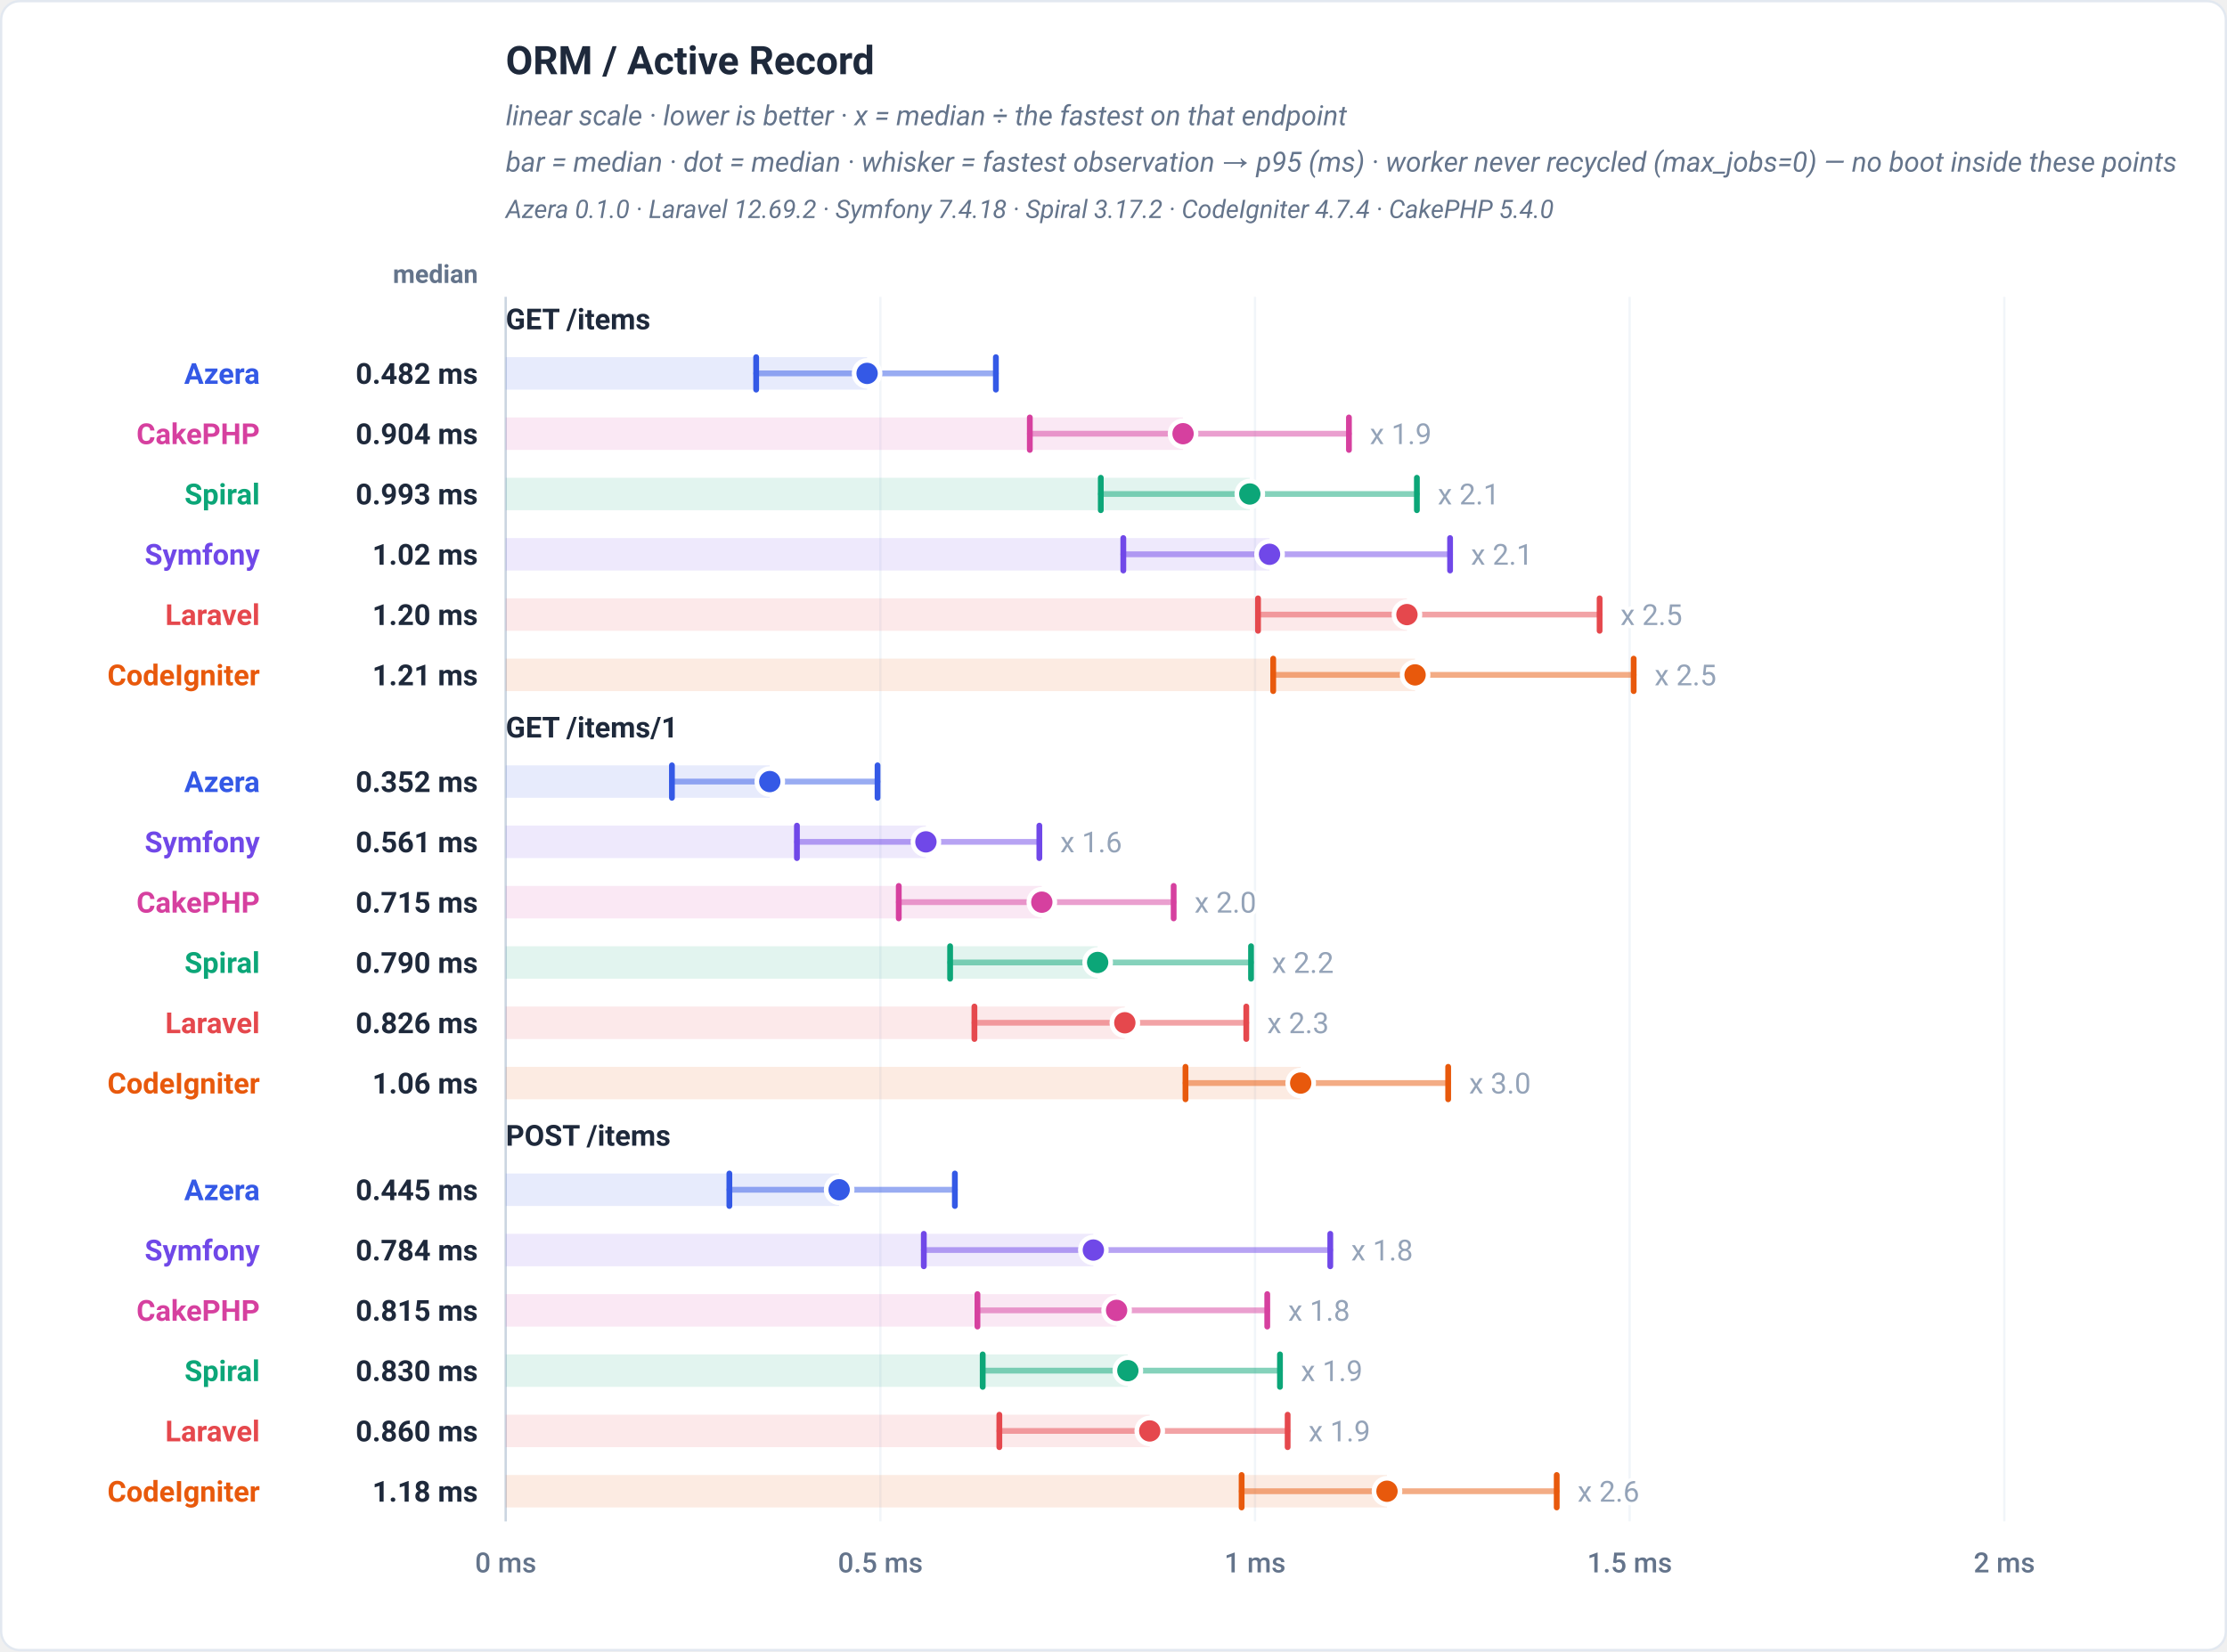
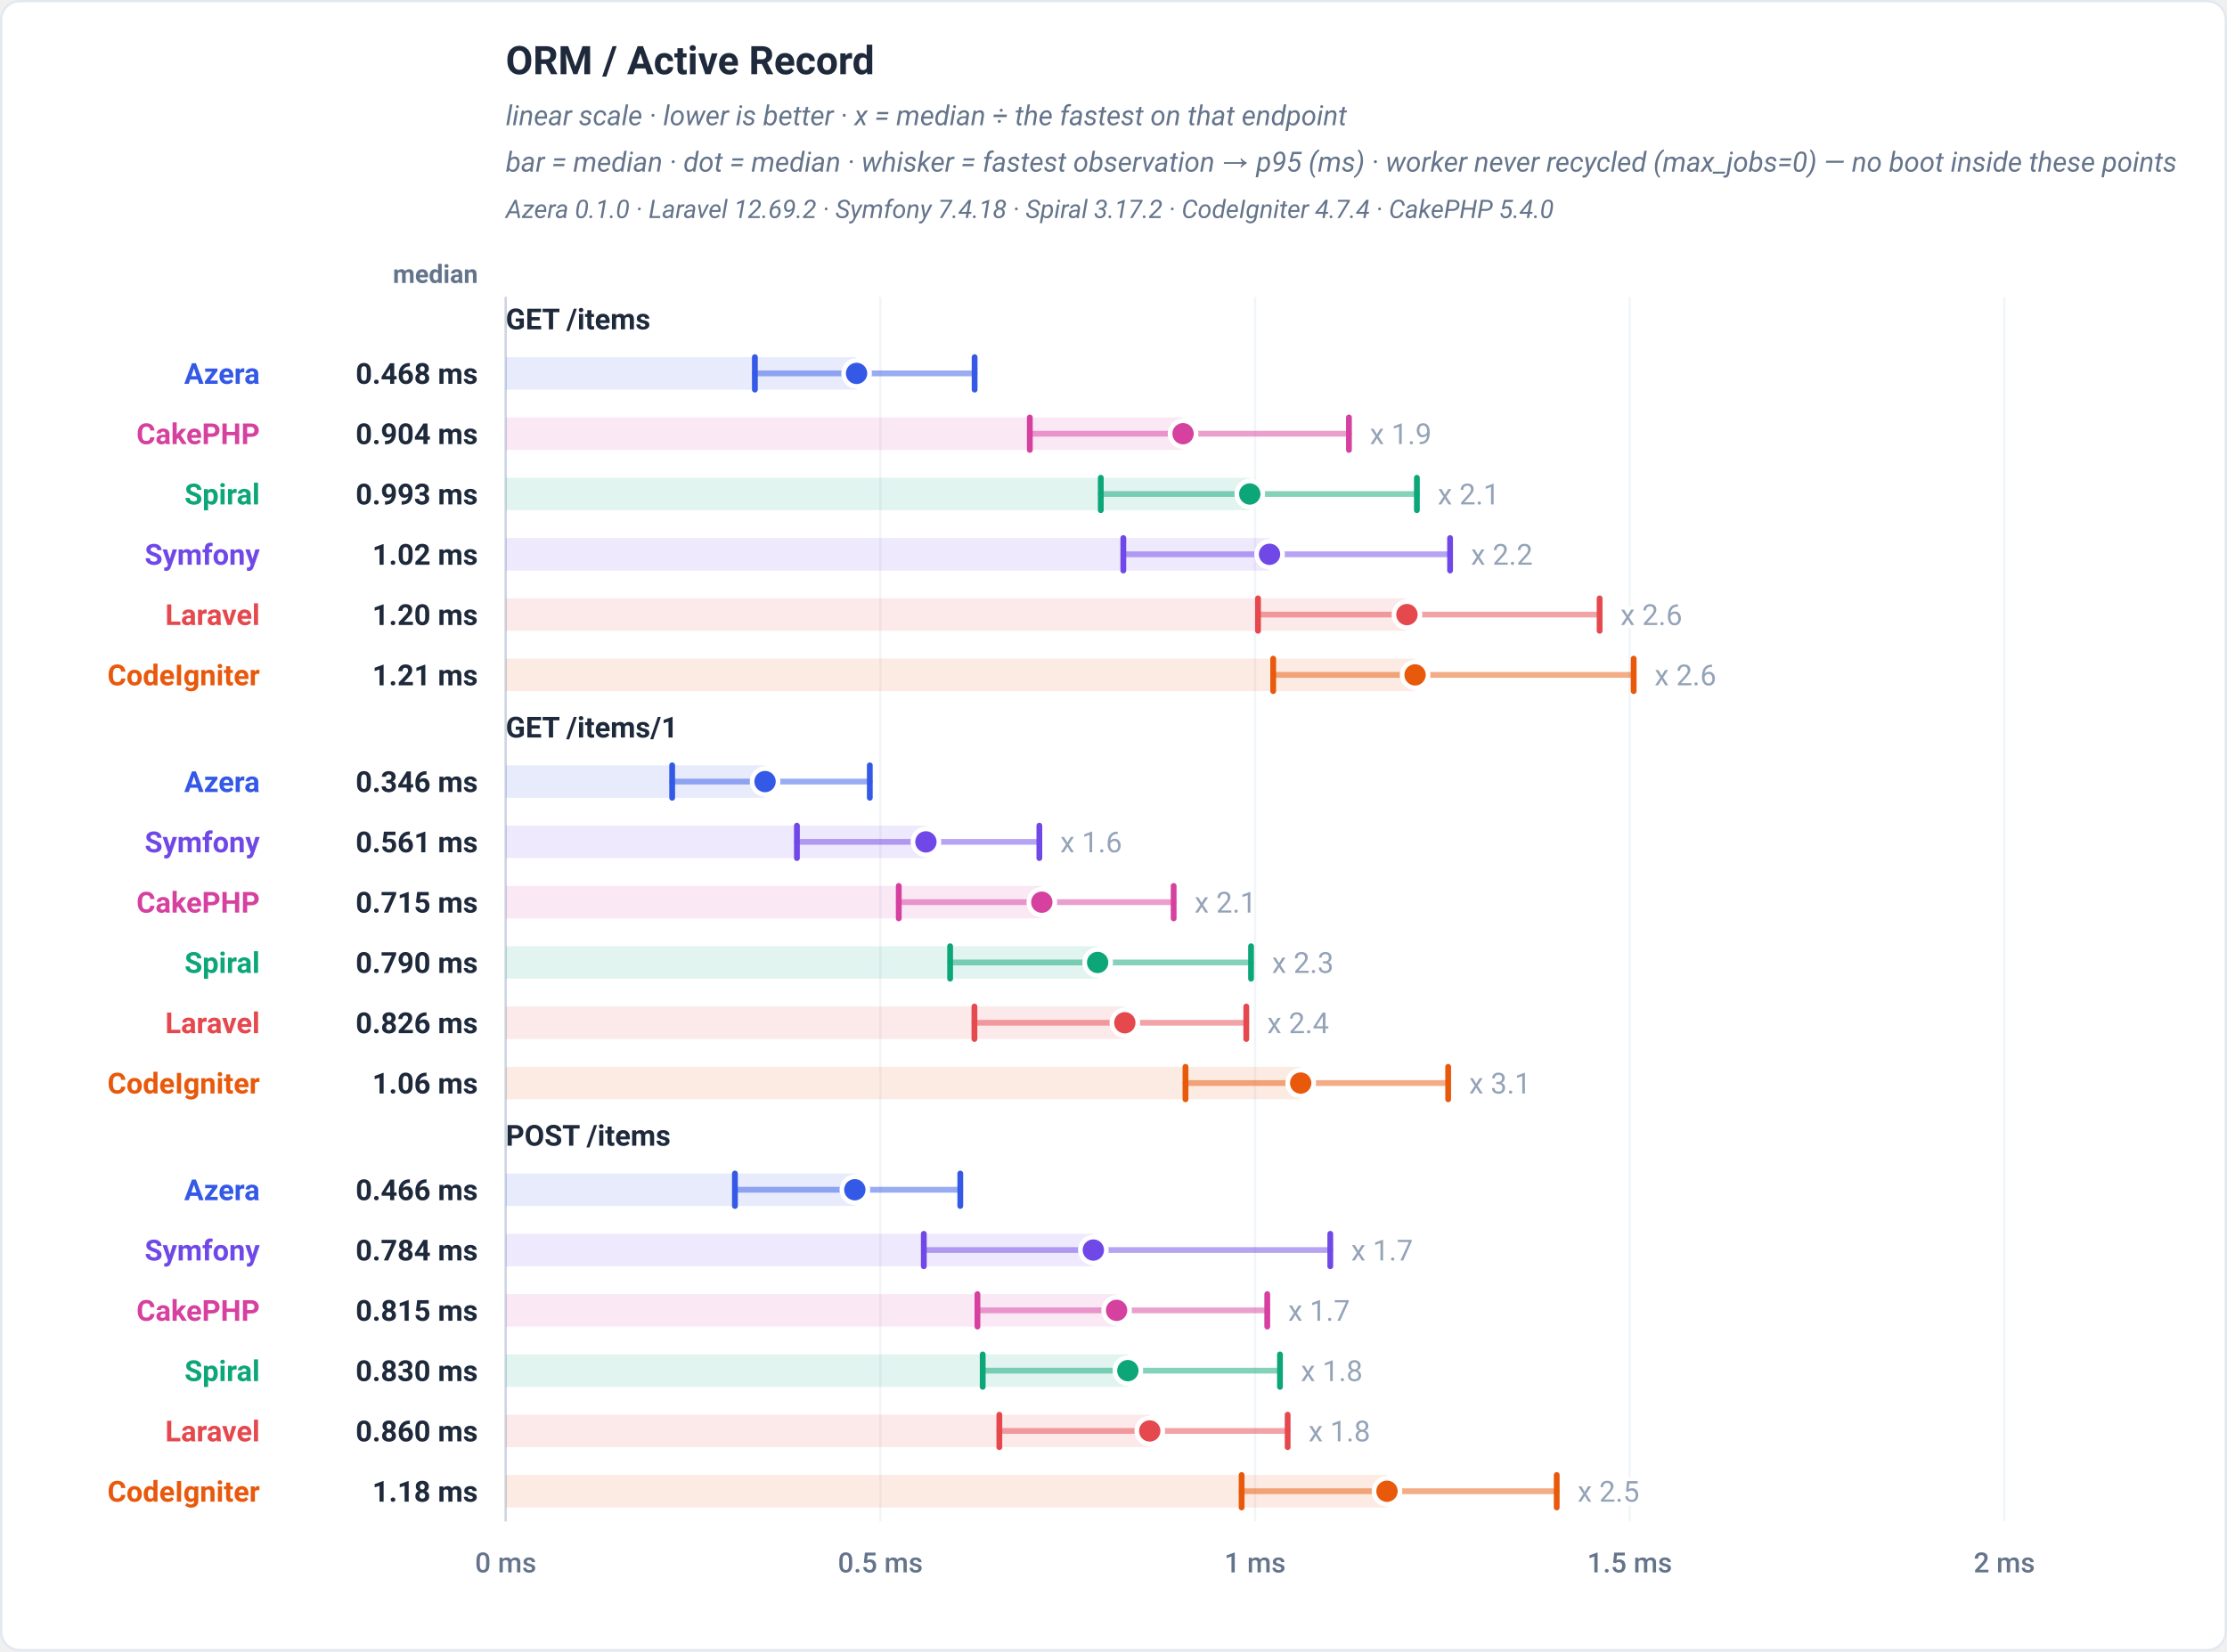
<svg xmlns="http://www.w3.org/2000/svg" viewBox="0 0 960 712" width="960" height="712" role="img" font-family="-apple-system,BlinkMacSystemFont,'Segoe UI',Roboto,Helvetica,Arial,sans-serif">
  <rect x="0.5" y="0.5" width="959" height="711" rx="8" fill="#ffffff" stroke="#e2e8f0" />
  <text x="218" y="32" font-family="-apple-system,BlinkMacSystemFont,'Segoe UI',Roboto,Helvetica,Arial,sans-serif" font-size="17" font-weight="700" fill="#1e293b" text-anchor="start">ORM / Active Record</text>
  <text x="218" y="54" font-family="-apple-system,BlinkMacSystemFont,'Segoe UI',Roboto,Helvetica,Arial,sans-serif" font-size="12" font-weight="400" fill="#64748b" text-anchor="start" font-style="italic">linear scale · lower is better · x = median ÷ the fastest on that endpoint</text>
  <text x="218" y="74" font-family="-apple-system,BlinkMacSystemFont,'Segoe UI',Roboto,Helvetica,Arial,sans-serif" font-size="12" font-weight="400" fill="#64748b" text-anchor="start" font-style="italic">bar = median · dot = median · whisker = fastest observation → p95 (ms) · worker never recycled (max_jobs=0) — no boot inside these points</text>
  <text x="218" y="94" font-family="-apple-system,BlinkMacSystemFont,'Segoe UI',Roboto,Helvetica,Arial,sans-serif" font-size="11" font-weight="400" fill="#64748b" text-anchor="start" font-style="italic">Azera 0.1.0 · Laravel 12.69.2 · Symfony 7.4.18 · Spiral 3.17.2 · CodeIgniter 4.7.4 · CakePHP 5.4.0</text>
  <text x="206" y="122" font-family="-apple-system,BlinkMacSystemFont,'Segoe UI',Roboto,Helvetica,Arial,sans-serif" font-size="11" font-weight="600" fill="#64748b" text-anchor="end">median</text>
  <line x1="218" y1="128" x2="218" y2="656" stroke="#f1f5f9" stroke-width="1" />
  <text x="218" y="678" font-family="-apple-system,BlinkMacSystemFont,'Segoe UI',Roboto,Helvetica,Arial,sans-serif" font-size="12" font-weight="500" fill="#64748b" text-anchor="middle">0 ms</text>
  <line x1="379.5" y1="128" x2="379.5" y2="656" stroke="#f1f5f9" stroke-width="1" />
  <text x="379.5" y="678" font-family="-apple-system,BlinkMacSystemFont,'Segoe UI',Roboto,Helvetica,Arial,sans-serif" font-size="12" font-weight="500" fill="#64748b" text-anchor="middle">0.5 ms</text>
  <line x1="541" y1="128" x2="541" y2="656" stroke="#f1f5f9" stroke-width="1" />
  <text x="541" y="678" font-family="-apple-system,BlinkMacSystemFont,'Segoe UI',Roboto,Helvetica,Arial,sans-serif" font-size="12" font-weight="500" fill="#64748b" text-anchor="middle">1 ms</text>
  <line x1="702.5" y1="128" x2="702.5" y2="656" stroke="#f1f5f9" stroke-width="1" />
  <text x="702.5" y="678" font-family="-apple-system,BlinkMacSystemFont,'Segoe UI',Roboto,Helvetica,Arial,sans-serif" font-size="12" font-weight="500" fill="#64748b" text-anchor="middle">1.5 ms</text>
  <line x1="864" y1="128" x2="864" y2="656" stroke="#f1f5f9" stroke-width="1" />
  <text x="864" y="678" font-family="-apple-system,BlinkMacSystemFont,'Segoe UI',Roboto,Helvetica,Arial,sans-serif" font-size="12" font-weight="500" fill="#64748b" text-anchor="middle">2 ms</text>
  <line x1="218" y1="128" x2="218" y2="656" stroke="#cbd5e1" stroke-width="1" />
  <text x="218" y="142" font-family="-apple-system,BlinkMacSystemFont,'Segoe UI',Roboto,Helvetica,Arial,sans-serif" font-size="12.5" font-weight="700" fill="#1e293b" text-anchor="start">GET /items</text>
-   <rect x="218" y="154" width="155.78" height="14" fill="#3459e6" fill-opacity="0.12" />
-   <line x1="325.96" y1="161" x2="429.3" y2="161" stroke="#3459e6" stroke-width="2.5" stroke-linecap="round" opacity="0.5" />
-   <line x1="325.96" y1="154" x2="325.96" y2="168" stroke="#3459e6" stroke-width="2.5" stroke-linecap="round" />
-   <line x1="429.3" y1="154" x2="429.3" y2="168" stroke="#3459e6" stroke-width="2.5" stroke-linecap="round" />
-   <circle cx="373.78" cy="161" r="5.6" fill="#3459e6" stroke="#ffffff" stroke-width="2" />
+   <rect x="218" y="154" width="151.24" height="14" fill="#3459e6" fill-opacity="0.12" />
+   <line x1="325.41" y1="161" x2="420.13" y2="161" stroke="#3459e6" stroke-width="2.5" stroke-linecap="round" opacity="0.5" />
+   <line x1="325.41" y1="154" x2="325.41" y2="168" stroke="#3459e6" stroke-width="2.5" stroke-linecap="round" />
+   <line x1="420.13" y1="154" x2="420.13" y2="168" stroke="#3459e6" stroke-width="2.5" stroke-linecap="round" />
+   <circle cx="369.24" cy="161" r="5.6" fill="#3459e6" stroke="#ffffff" stroke-width="2" />
  <text x="112" y="165.5" font-family="-apple-system,BlinkMacSystemFont,'Segoe UI',Roboto,Helvetica,Arial,sans-serif" font-size="12.5" font-weight="700" fill="#3459e6" text-anchor="end">Azera</text>
-   <text x="206" y="165.5" font-family="-apple-system,BlinkMacSystemFont,'Segoe UI',Roboto,Helvetica,Arial,sans-serif" font-size="12.5" font-weight="700" fill="#1e293b" text-anchor="end">0.482 ms</text>
+   <text x="206" y="165.5" font-family="-apple-system,BlinkMacSystemFont,'Segoe UI',Roboto,Helvetica,Arial,sans-serif" font-size="12.5" font-weight="700" fill="#1e293b" text-anchor="end">0.468 ms</text>
  <rect x="218" y="180" width="291.98" height="14" fill="#d6409f" fill-opacity="0.12" />
  <line x1="443.93" y1="187" x2="581.49" y2="187" stroke="#d6409f" stroke-width="2.5" stroke-linecap="round" opacity="0.5" />
  <line x1="443.93" y1="180" x2="443.93" y2="194" stroke="#d6409f" stroke-width="2.5" stroke-linecap="round" />
  <line x1="581.49" y1="180" x2="581.49" y2="194" stroke="#d6409f" stroke-width="2.5" stroke-linecap="round" />
  <circle cx="509.98" cy="187" r="5.6" fill="#d6409f" stroke="#ffffff" stroke-width="2" />
  <text x="590.49" y="191.5" font-family="-apple-system,BlinkMacSystemFont,'Segoe UI',Roboto,Helvetica,Arial,sans-serif" font-size="12.5" font-weight="400" fill="#94a3b8" text-anchor="start" stroke="#ffffff" stroke-width="3" paint-order="stroke" stroke-linejoin="round">x 1.9</text>
  <text x="112" y="191.5" font-family="-apple-system,BlinkMacSystemFont,'Segoe UI',Roboto,Helvetica,Arial,sans-serif" font-size="12.5" font-weight="700" fill="#d6409f" text-anchor="end">CakePHP</text>
  <text x="206" y="191.5" font-family="-apple-system,BlinkMacSystemFont,'Segoe UI',Roboto,Helvetica,Arial,sans-serif" font-size="12.5" font-weight="700" fill="#1e293b" text-anchor="end">0.904 ms</text>
  <rect x="218" y="206" width="320.75" height="14" fill="#0ca678" fill-opacity="0.12" />
  <line x1="474.52" y1="213" x2="610.78" y2="213" stroke="#0ca678" stroke-width="2.5" stroke-linecap="round" opacity="0.5" />
  <line x1="474.52" y1="206" x2="474.52" y2="220" stroke="#0ca678" stroke-width="2.5" stroke-linecap="round" />
  <line x1="610.78" y1="206" x2="610.78" y2="220" stroke="#0ca678" stroke-width="2.5" stroke-linecap="round" />
  <circle cx="538.75" cy="213" r="5.6" fill="#0ca678" stroke="#ffffff" stroke-width="2" />
  <text x="619.78" y="217.5" font-family="-apple-system,BlinkMacSystemFont,'Segoe UI',Roboto,Helvetica,Arial,sans-serif" font-size="12.5" font-weight="400" fill="#94a3b8" text-anchor="start" stroke="#ffffff" stroke-width="3" paint-order="stroke" stroke-linejoin="round">x 2.1</text>
  <text x="112" y="217.5" font-family="-apple-system,BlinkMacSystemFont,'Segoe UI',Roboto,Helvetica,Arial,sans-serif" font-size="12.5" font-weight="700" fill="#0ca678" text-anchor="end">Spiral</text>
  <text x="206" y="217.5" font-family="-apple-system,BlinkMacSystemFont,'Segoe UI',Roboto,Helvetica,Arial,sans-serif" font-size="12.5" font-weight="700" fill="#1e293b" text-anchor="end">0.993 ms</text>
  <rect x="218" y="232" width="329.26" height="14" fill="#7048e8" fill-opacity="0.12" />
  <line x1="484.23" y1="239" x2="625.09" y2="239" stroke="#7048e8" stroke-width="2.5" stroke-linecap="round" opacity="0.5" />
  <line x1="484.23" y1="232" x2="484.23" y2="246" stroke="#7048e8" stroke-width="2.5" stroke-linecap="round" />
  <line x1="625.09" y1="232" x2="625.09" y2="246" stroke="#7048e8" stroke-width="2.5" stroke-linecap="round" />
  <circle cx="547.26" cy="239" r="5.6" fill="#7048e8" stroke="#ffffff" stroke-width="2" />
-   <text x="634.09" y="243.5" font-family="-apple-system,BlinkMacSystemFont,'Segoe UI',Roboto,Helvetica,Arial,sans-serif" font-size="12.5" font-weight="400" fill="#94a3b8" text-anchor="start" stroke="#ffffff" stroke-width="3" paint-order="stroke" stroke-linejoin="round">x 2.1</text>
+   <text x="634.09" y="243.5" font-family="-apple-system,BlinkMacSystemFont,'Segoe UI',Roboto,Helvetica,Arial,sans-serif" font-size="12.5" font-weight="400" fill="#94a3b8" text-anchor="start" stroke="#ffffff" stroke-width="3" paint-order="stroke" stroke-linejoin="round">x 2.2</text>
  <text x="112" y="243.5" font-family="-apple-system,BlinkMacSystemFont,'Segoe UI',Roboto,Helvetica,Arial,sans-serif" font-size="12.5" font-weight="700" fill="#7048e8" text-anchor="end">Symfony</text>
  <text x="206" y="243.5" font-family="-apple-system,BlinkMacSystemFont,'Segoe UI',Roboto,Helvetica,Arial,sans-serif" font-size="12.5" font-weight="700" fill="#1e293b" text-anchor="end">1.02 ms</text>
  <rect x="218" y="258" width="388.49" height="14" fill="#e5484d" fill-opacity="0.12" />
  <line x1="542.3" y1="265" x2="689.55" y2="265" stroke="#e5484d" stroke-width="2.5" stroke-linecap="round" opacity="0.5" />
  <line x1="542.3" y1="258" x2="542.3" y2="272" stroke="#e5484d" stroke-width="2.5" stroke-linecap="round" />
  <line x1="689.55" y1="258" x2="689.55" y2="272" stroke="#e5484d" stroke-width="2.5" stroke-linecap="round" />
  <circle cx="606.49" cy="265" r="5.6" fill="#e5484d" stroke="#ffffff" stroke-width="2" />
-   <text x="698.55" y="269.5" font-family="-apple-system,BlinkMacSystemFont,'Segoe UI',Roboto,Helvetica,Arial,sans-serif" font-size="12.5" font-weight="400" fill="#94a3b8" text-anchor="start" stroke="#ffffff" stroke-width="3" paint-order="stroke" stroke-linejoin="round">x 2.5</text>
+   <text x="698.55" y="269.5" font-family="-apple-system,BlinkMacSystemFont,'Segoe UI',Roboto,Helvetica,Arial,sans-serif" font-size="12.5" font-weight="400" fill="#94a3b8" text-anchor="start" stroke="#ffffff" stroke-width="3" paint-order="stroke" stroke-linejoin="round">x 2.6</text>
  <text x="112" y="269.5" font-family="-apple-system,BlinkMacSystemFont,'Segoe UI',Roboto,Helvetica,Arial,sans-serif" font-size="12.5" font-weight="700" fill="#e5484d" text-anchor="end">Laravel</text>
  <text x="206" y="269.5" font-family="-apple-system,BlinkMacSystemFont,'Segoe UI',Roboto,Helvetica,Arial,sans-serif" font-size="12.5" font-weight="700" fill="#1e293b" text-anchor="end">1.20 ms</text>
  <rect x="218" y="284" width="392" height="14" fill="#e8590c" fill-opacity="0.12" />
  <line x1="548.84" y1="291" x2="704.23" y2="291" stroke="#e8590c" stroke-width="2.5" stroke-linecap="round" opacity="0.5" />
  <line x1="548.84" y1="284" x2="548.84" y2="298" stroke="#e8590c" stroke-width="2.5" stroke-linecap="round" />
  <line x1="704.23" y1="284" x2="704.23" y2="298" stroke="#e8590c" stroke-width="2.5" stroke-linecap="round" />
  <circle cx="610" cy="291" r="5.6" fill="#e8590c" stroke="#ffffff" stroke-width="2" />
-   <text x="713.23" y="295.5" font-family="-apple-system,BlinkMacSystemFont,'Segoe UI',Roboto,Helvetica,Arial,sans-serif" font-size="12.5" font-weight="400" fill="#94a3b8" text-anchor="start" stroke="#ffffff" stroke-width="3" paint-order="stroke" stroke-linejoin="round">x 2.5</text>
+   <text x="713.23" y="295.5" font-family="-apple-system,BlinkMacSystemFont,'Segoe UI',Roboto,Helvetica,Arial,sans-serif" font-size="12.5" font-weight="400" fill="#94a3b8" text-anchor="start" stroke="#ffffff" stroke-width="3" paint-order="stroke" stroke-linejoin="round">x 2.6</text>
  <text x="112" y="295.5" font-family="-apple-system,BlinkMacSystemFont,'Segoe UI',Roboto,Helvetica,Arial,sans-serif" font-size="12.5" font-weight="700" fill="#e8590c" text-anchor="end">CodeIgniter</text>
  <text x="206" y="295.5" font-family="-apple-system,BlinkMacSystemFont,'Segoe UI',Roboto,Helvetica,Arial,sans-serif" font-size="12.5" font-weight="700" fill="#1e293b" text-anchor="end">1.21 ms</text>
  <text x="218" y="318" font-family="-apple-system,BlinkMacSystemFont,'Segoe UI',Roboto,Helvetica,Arial,sans-serif" font-size="12.5" font-weight="700" fill="#1e293b" text-anchor="start">GET /items/1</text>
-   <rect x="218" y="330" width="113.83" height="14" fill="#3459e6" fill-opacity="0.12" />
-   <line x1="289.65" y1="337" x2="378.29" y2="337" stroke="#3459e6" stroke-width="2.5" stroke-linecap="round" opacity="0.5" />
-   <line x1="289.65" y1="330" x2="289.65" y2="344" stroke="#3459e6" stroke-width="2.5" stroke-linecap="round" />
-   <line x1="378.29" y1="330" x2="378.29" y2="344" stroke="#3459e6" stroke-width="2.5" stroke-linecap="round" />
-   <circle cx="331.83" cy="337" r="5.6" fill="#3459e6" stroke="#ffffff" stroke-width="2" />
+   <rect x="218" y="330" width="111.79" height="14" fill="#3459e6" fill-opacity="0.12" />
+   <line x1="289.75" y1="337" x2="374.95" y2="337" stroke="#3459e6" stroke-width="2.5" stroke-linecap="round" opacity="0.5" />
+   <line x1="289.75" y1="330" x2="289.75" y2="344" stroke="#3459e6" stroke-width="2.5" stroke-linecap="round" />
+   <line x1="374.95" y1="330" x2="374.95" y2="344" stroke="#3459e6" stroke-width="2.5" stroke-linecap="round" />
+   <circle cx="329.79" cy="337" r="5.6" fill="#3459e6" stroke="#ffffff" stroke-width="2" />
  <text x="112" y="341.5" font-family="-apple-system,BlinkMacSystemFont,'Segoe UI',Roboto,Helvetica,Arial,sans-serif" font-size="12.5" font-weight="700" fill="#3459e6" text-anchor="end">Azera</text>
-   <text x="206" y="341.5" font-family="-apple-system,BlinkMacSystemFont,'Segoe UI',Roboto,Helvetica,Arial,sans-serif" font-size="12.5" font-weight="700" fill="#1e293b" text-anchor="end">0.352 ms</text>
+   <text x="206" y="341.5" font-family="-apple-system,BlinkMacSystemFont,'Segoe UI',Roboto,Helvetica,Arial,sans-serif" font-size="12.5" font-weight="700" fill="#1e293b" text-anchor="end">0.346 ms</text>
  <rect x="218" y="356" width="181.13" height="14" fill="#7048e8" fill-opacity="0.12" />
  <line x1="343.53" y1="363" x2="448.04" y2="363" stroke="#7048e8" stroke-width="2.5" stroke-linecap="round" opacity="0.5" />
  <line x1="343.53" y1="356" x2="343.53" y2="370" stroke="#7048e8" stroke-width="2.5" stroke-linecap="round" />
  <line x1="448.04" y1="356" x2="448.04" y2="370" stroke="#7048e8" stroke-width="2.5" stroke-linecap="round" />
  <circle cx="399.13" cy="363" r="5.6" fill="#7048e8" stroke="#ffffff" stroke-width="2" />
  <text x="457.04" y="367.5" font-family="-apple-system,BlinkMacSystemFont,'Segoe UI',Roboto,Helvetica,Arial,sans-serif" font-size="12.5" font-weight="400" fill="#94a3b8" text-anchor="start" stroke="#ffffff" stroke-width="3" paint-order="stroke" stroke-linejoin="round">x 1.6</text>
  <text x="112" y="367.5" font-family="-apple-system,BlinkMacSystemFont,'Segoe UI',Roboto,Helvetica,Arial,sans-serif" font-size="12.5" font-weight="700" fill="#7048e8" text-anchor="end">Symfony</text>
  <text x="206" y="367.5" font-family="-apple-system,BlinkMacSystemFont,'Segoe UI',Roboto,Helvetica,Arial,sans-serif" font-size="12.5" font-weight="700" fill="#1e293b" text-anchor="end">0.561 ms</text>
  <rect x="218" y="382" width="231.09" height="14" fill="#d6409f" fill-opacity="0.12" />
  <line x1="387.43" y1="389" x2="505.93" y2="389" stroke="#d6409f" stroke-width="2.5" stroke-linecap="round" opacity="0.5" />
  <line x1="387.43" y1="382" x2="387.43" y2="396" stroke="#d6409f" stroke-width="2.5" stroke-linecap="round" />
  <line x1="505.93" y1="382" x2="505.93" y2="396" stroke="#d6409f" stroke-width="2.5" stroke-linecap="round" />
  <circle cx="449.09" cy="389" r="5.6" fill="#d6409f" stroke="#ffffff" stroke-width="2" />
-   <text x="514.93" y="393.5" font-family="-apple-system,BlinkMacSystemFont,'Segoe UI',Roboto,Helvetica,Arial,sans-serif" font-size="12.5" font-weight="400" fill="#94a3b8" text-anchor="start" stroke="#ffffff" stroke-width="3" paint-order="stroke" stroke-linejoin="round">x 2.0</text>
+   <text x="514.93" y="393.5" font-family="-apple-system,BlinkMacSystemFont,'Segoe UI',Roboto,Helvetica,Arial,sans-serif" font-size="12.5" font-weight="400" fill="#94a3b8" text-anchor="start" stroke="#ffffff" stroke-width="3" paint-order="stroke" stroke-linejoin="round">x 2.1</text>
  <text x="112" y="393.5" font-family="-apple-system,BlinkMacSystemFont,'Segoe UI',Roboto,Helvetica,Arial,sans-serif" font-size="12.5" font-weight="700" fill="#d6409f" text-anchor="end">CakePHP</text>
  <text x="206" y="393.5" font-family="-apple-system,BlinkMacSystemFont,'Segoe UI',Roboto,Helvetica,Arial,sans-serif" font-size="12.5" font-weight="700" fill="#1e293b" text-anchor="end">0.715 ms</text>
  <rect x="218" y="408" width="255.16" height="14" fill="#0ca678" fill-opacity="0.12" />
  <line x1="409.57" y1="415" x2="539.29" y2="415" stroke="#0ca678" stroke-width="2.5" stroke-linecap="round" opacity="0.5" />
  <line x1="409.57" y1="408" x2="409.57" y2="422" stroke="#0ca678" stroke-width="2.5" stroke-linecap="round" />
  <line x1="539.29" y1="408" x2="539.29" y2="422" stroke="#0ca678" stroke-width="2.5" stroke-linecap="round" />
  <circle cx="473.16" cy="415" r="5.6" fill="#0ca678" stroke="#ffffff" stroke-width="2" />
-   <text x="548.29" y="419.5" font-family="-apple-system,BlinkMacSystemFont,'Segoe UI',Roboto,Helvetica,Arial,sans-serif" font-size="12.5" font-weight="400" fill="#94a3b8" text-anchor="start" stroke="#ffffff" stroke-width="3" paint-order="stroke" stroke-linejoin="round">x 2.2</text>
+   <text x="548.29" y="419.5" font-family="-apple-system,BlinkMacSystemFont,'Segoe UI',Roboto,Helvetica,Arial,sans-serif" font-size="12.5" font-weight="400" fill="#94a3b8" text-anchor="start" stroke="#ffffff" stroke-width="3" paint-order="stroke" stroke-linejoin="round">x 2.3</text>
  <text x="112" y="419.5" font-family="-apple-system,BlinkMacSystemFont,'Segoe UI',Roboto,Helvetica,Arial,sans-serif" font-size="12.5" font-weight="700" fill="#0ca678" text-anchor="end">Spiral</text>
  <text x="206" y="419.5" font-family="-apple-system,BlinkMacSystemFont,'Segoe UI',Roboto,Helvetica,Arial,sans-serif" font-size="12.5" font-weight="700" fill="#1e293b" text-anchor="end">0.790 ms</text>
  <rect x="218" y="434" width="266.88" height="14" fill="#e5484d" fill-opacity="0.12" />
  <line x1="420.05" y1="441" x2="537.24" y2="441" stroke="#e5484d" stroke-width="2.5" stroke-linecap="round" opacity="0.5" />
  <line x1="420.05" y1="434" x2="420.05" y2="448" stroke="#e5484d" stroke-width="2.5" stroke-linecap="round" />
  <line x1="537.24" y1="434" x2="537.24" y2="448" stroke="#e5484d" stroke-width="2.5" stroke-linecap="round" />
  <circle cx="484.88" cy="441" r="5.6" fill="#e5484d" stroke="#ffffff" stroke-width="2" />
-   <text x="546.24" y="445.5" font-family="-apple-system,BlinkMacSystemFont,'Segoe UI',Roboto,Helvetica,Arial,sans-serif" font-size="12.5" font-weight="400" fill="#94a3b8" text-anchor="start" stroke="#ffffff" stroke-width="3" paint-order="stroke" stroke-linejoin="round">x 2.3</text>
+   <text x="546.24" y="445.5" font-family="-apple-system,BlinkMacSystemFont,'Segoe UI',Roboto,Helvetica,Arial,sans-serif" font-size="12.5" font-weight="400" fill="#94a3b8" text-anchor="start" stroke="#ffffff" stroke-width="3" paint-order="stroke" stroke-linejoin="round">x 2.4</text>
  <text x="112" y="445.5" font-family="-apple-system,BlinkMacSystemFont,'Segoe UI',Roboto,Helvetica,Arial,sans-serif" font-size="12.5" font-weight="700" fill="#e5484d" text-anchor="end">Laravel</text>
  <text x="206" y="445.5" font-family="-apple-system,BlinkMacSystemFont,'Segoe UI',Roboto,Helvetica,Arial,sans-serif" font-size="12.5" font-weight="700" fill="#1e293b" text-anchor="end">0.826 ms</text>
  <rect x="218" y="460" width="342.69" height="14" fill="#e8590c" fill-opacity="0.12" />
  <line x1="511.03" y1="467" x2="624.27" y2="467" stroke="#e8590c" stroke-width="2.5" stroke-linecap="round" opacity="0.5" />
  <line x1="511.03" y1="460" x2="511.03" y2="474" stroke="#e8590c" stroke-width="2.5" stroke-linecap="round" />
  <line x1="624.27" y1="460" x2="624.27" y2="474" stroke="#e8590c" stroke-width="2.5" stroke-linecap="round" />
  <circle cx="560.69" cy="467" r="5.6" fill="#e8590c" stroke="#ffffff" stroke-width="2" />
-   <text x="633.27" y="471.5" font-family="-apple-system,BlinkMacSystemFont,'Segoe UI',Roboto,Helvetica,Arial,sans-serif" font-size="12.5" font-weight="400" fill="#94a3b8" text-anchor="start" stroke="#ffffff" stroke-width="3" paint-order="stroke" stroke-linejoin="round">x 3.0</text>
+   <text x="633.27" y="471.5" font-family="-apple-system,BlinkMacSystemFont,'Segoe UI',Roboto,Helvetica,Arial,sans-serif" font-size="12.5" font-weight="400" fill="#94a3b8" text-anchor="start" stroke="#ffffff" stroke-width="3" paint-order="stroke" stroke-linejoin="round">x 3.1</text>
  <text x="112" y="471.5" font-family="-apple-system,BlinkMacSystemFont,'Segoe UI',Roboto,Helvetica,Arial,sans-serif" font-size="12.5" font-weight="700" fill="#e8590c" text-anchor="end">CodeIgniter</text>
  <text x="206" y="471.5" font-family="-apple-system,BlinkMacSystemFont,'Segoe UI',Roboto,Helvetica,Arial,sans-serif" font-size="12.5" font-weight="700" fill="#1e293b" text-anchor="end">1.06 ms</text>
  <text x="218" y="494" font-family="-apple-system,BlinkMacSystemFont,'Segoe UI',Roboto,Helvetica,Arial,sans-serif" font-size="12.5" font-weight="700" fill="#1e293b" text-anchor="start">POST /items</text>
-   <rect x="218" y="506" width="143.73" height="14" fill="#3459e6" fill-opacity="0.12" />
-   <line x1="314.41" y1="513" x2="411.62" y2="513" stroke="#3459e6" stroke-width="2.5" stroke-linecap="round" opacity="0.5" />
-   <line x1="314.41" y1="506" x2="314.41" y2="520" stroke="#3459e6" stroke-width="2.5" stroke-linecap="round" />
-   <line x1="411.62" y1="506" x2="411.62" y2="520" stroke="#3459e6" stroke-width="2.5" stroke-linecap="round" />
-   <circle cx="361.73" cy="513" r="5.6" fill="#3459e6" stroke="#ffffff" stroke-width="2" />
+   <rect x="218" y="506" width="150.49" height="14" fill="#3459e6" fill-opacity="0.12" />
+   <line x1="316.81" y1="513" x2="413.95" y2="513" stroke="#3459e6" stroke-width="2.5" stroke-linecap="round" opacity="0.5" />
+   <line x1="316.81" y1="506" x2="316.81" y2="520" stroke="#3459e6" stroke-width="2.5" stroke-linecap="round" />
+   <line x1="413.95" y1="506" x2="413.95" y2="520" stroke="#3459e6" stroke-width="2.5" stroke-linecap="round" />
+   <circle cx="368.49" cy="513" r="5.6" fill="#3459e6" stroke="#ffffff" stroke-width="2" />
  <text x="112" y="517.5" font-family="-apple-system,BlinkMacSystemFont,'Segoe UI',Roboto,Helvetica,Arial,sans-serif" font-size="12.5" font-weight="700" fill="#3459e6" text-anchor="end">Azera</text>
-   <text x="206" y="517.5" font-family="-apple-system,BlinkMacSystemFont,'Segoe UI',Roboto,Helvetica,Arial,sans-serif" font-size="12.5" font-weight="700" fill="#1e293b" text-anchor="end">0.445 ms</text>
+   <text x="206" y="517.5" font-family="-apple-system,BlinkMacSystemFont,'Segoe UI',Roboto,Helvetica,Arial,sans-serif" font-size="12.5" font-weight="700" fill="#1e293b" text-anchor="end">0.466 ms</text>
  <rect x="218" y="532" width="253.31" height="14" fill="#7048e8" fill-opacity="0.12" />
  <line x1="398.23" y1="539" x2="573.45" y2="539" stroke="#7048e8" stroke-width="2.5" stroke-linecap="round" opacity="0.5" />
  <line x1="398.23" y1="532" x2="398.23" y2="546" stroke="#7048e8" stroke-width="2.5" stroke-linecap="round" />
  <line x1="573.45" y1="532" x2="573.45" y2="546" stroke="#7048e8" stroke-width="2.5" stroke-linecap="round" />
  <circle cx="471.31" cy="539" r="5.6" fill="#7048e8" stroke="#ffffff" stroke-width="2" />
-   <text x="582.45" y="543.5" font-family="-apple-system,BlinkMacSystemFont,'Segoe UI',Roboto,Helvetica,Arial,sans-serif" font-size="12.5" font-weight="400" fill="#94a3b8" text-anchor="start" stroke="#ffffff" stroke-width="3" paint-order="stroke" stroke-linejoin="round">x 1.8</text>
+   <text x="582.45" y="543.5" font-family="-apple-system,BlinkMacSystemFont,'Segoe UI',Roboto,Helvetica,Arial,sans-serif" font-size="12.5" font-weight="400" fill="#94a3b8" text-anchor="start" stroke="#ffffff" stroke-width="3" paint-order="stroke" stroke-linejoin="round">x 1.7</text>
  <text x="112" y="543.5" font-family="-apple-system,BlinkMacSystemFont,'Segoe UI',Roboto,Helvetica,Arial,sans-serif" font-size="12.5" font-weight="700" fill="#7048e8" text-anchor="end">Symfony</text>
  <text x="206" y="543.5" font-family="-apple-system,BlinkMacSystemFont,'Segoe UI',Roboto,Helvetica,Arial,sans-serif" font-size="12.5" font-weight="700" fill="#1e293b" text-anchor="end">0.784 ms</text>
  <rect x="218" y="558" width="263.33" height="14" fill="#d6409f" fill-opacity="0.12" />
  <line x1="421.35" y1="565" x2="546.28" y2="565" stroke="#d6409f" stroke-width="2.5" stroke-linecap="round" opacity="0.5" />
  <line x1="421.35" y1="558" x2="421.35" y2="572" stroke="#d6409f" stroke-width="2.5" stroke-linecap="round" />
  <line x1="546.28" y1="558" x2="546.28" y2="572" stroke="#d6409f" stroke-width="2.5" stroke-linecap="round" />
  <circle cx="481.33" cy="565" r="5.6" fill="#d6409f" stroke="#ffffff" stroke-width="2" />
-   <text x="555.28" y="569.5" font-family="-apple-system,BlinkMacSystemFont,'Segoe UI',Roboto,Helvetica,Arial,sans-serif" font-size="12.5" font-weight="400" fill="#94a3b8" text-anchor="start" stroke="#ffffff" stroke-width="3" paint-order="stroke" stroke-linejoin="round">x 1.8</text>
+   <text x="555.28" y="569.5" font-family="-apple-system,BlinkMacSystemFont,'Segoe UI',Roboto,Helvetica,Arial,sans-serif" font-size="12.5" font-weight="400" fill="#94a3b8" text-anchor="start" stroke="#ffffff" stroke-width="3" paint-order="stroke" stroke-linejoin="round">x 1.7</text>
  <text x="112" y="569.5" font-family="-apple-system,BlinkMacSystemFont,'Segoe UI',Roboto,Helvetica,Arial,sans-serif" font-size="12.5" font-weight="700" fill="#d6409f" text-anchor="end">CakePHP</text>
  <text x="206" y="569.5" font-family="-apple-system,BlinkMacSystemFont,'Segoe UI',Roboto,Helvetica,Arial,sans-serif" font-size="12.5" font-weight="700" fill="#1e293b" text-anchor="end">0.815 ms</text>
  <rect x="218" y="584" width="268.18" height="14" fill="#0ca678" fill-opacity="0.12" />
  <line x1="423.62" y1="591" x2="551.76" y2="591" stroke="#0ca678" stroke-width="2.5" stroke-linecap="round" opacity="0.5" />
  <line x1="423.62" y1="584" x2="423.62" y2="598" stroke="#0ca678" stroke-width="2.5" stroke-linecap="round" />
  <line x1="551.76" y1="584" x2="551.76" y2="598" stroke="#0ca678" stroke-width="2.5" stroke-linecap="round" />
  <circle cx="486.18" cy="591" r="5.6" fill="#0ca678" stroke="#ffffff" stroke-width="2" />
-   <text x="560.76" y="595.5" font-family="-apple-system,BlinkMacSystemFont,'Segoe UI',Roboto,Helvetica,Arial,sans-serif" font-size="12.5" font-weight="400" fill="#94a3b8" text-anchor="start" stroke="#ffffff" stroke-width="3" paint-order="stroke" stroke-linejoin="round">x 1.9</text>
+   <text x="560.76" y="595.5" font-family="-apple-system,BlinkMacSystemFont,'Segoe UI',Roboto,Helvetica,Arial,sans-serif" font-size="12.5" font-weight="400" fill="#94a3b8" text-anchor="start" stroke="#ffffff" stroke-width="3" paint-order="stroke" stroke-linejoin="round">x 1.8</text>
  <text x="112" y="595.5" font-family="-apple-system,BlinkMacSystemFont,'Segoe UI',Roboto,Helvetica,Arial,sans-serif" font-size="12.5" font-weight="700" fill="#0ca678" text-anchor="end">Spiral</text>
  <text x="206" y="595.5" font-family="-apple-system,BlinkMacSystemFont,'Segoe UI',Roboto,Helvetica,Arial,sans-serif" font-size="12.5" font-weight="700" fill="#1e293b" text-anchor="end">0.830 ms</text>
  <rect x="218" y="610" width="277.62" height="14" fill="#e5484d" fill-opacity="0.12" />
  <line x1="430.79" y1="617" x2="555.07" y2="617" stroke="#e5484d" stroke-width="2.5" stroke-linecap="round" opacity="0.5" />
  <line x1="430.79" y1="610" x2="430.79" y2="624" stroke="#e5484d" stroke-width="2.5" stroke-linecap="round" />
  <line x1="555.07" y1="610" x2="555.07" y2="624" stroke="#e5484d" stroke-width="2.5" stroke-linecap="round" />
  <circle cx="495.62" cy="617" r="5.6" fill="#e5484d" stroke="#ffffff" stroke-width="2" />
-   <text x="564.07" y="621.5" font-family="-apple-system,BlinkMacSystemFont,'Segoe UI',Roboto,Helvetica,Arial,sans-serif" font-size="12.5" font-weight="400" fill="#94a3b8" text-anchor="start" stroke="#ffffff" stroke-width="3" paint-order="stroke" stroke-linejoin="round">x 1.9</text>
+   <text x="564.07" y="621.5" font-family="-apple-system,BlinkMacSystemFont,'Segoe UI',Roboto,Helvetica,Arial,sans-serif" font-size="12.5" font-weight="400" fill="#94a3b8" text-anchor="start" stroke="#ffffff" stroke-width="3" paint-order="stroke" stroke-linejoin="round">x 1.8</text>
  <text x="112" y="621.5" font-family="-apple-system,BlinkMacSystemFont,'Segoe UI',Roboto,Helvetica,Arial,sans-serif" font-size="12.5" font-weight="700" fill="#e5484d" text-anchor="end">Laravel</text>
  <text x="206" y="621.5" font-family="-apple-system,BlinkMacSystemFont,'Segoe UI',Roboto,Helvetica,Arial,sans-serif" font-size="12.5" font-weight="700" fill="#1e293b" text-anchor="end">0.860 ms</text>
  <rect x="218" y="636" width="379.89" height="14" fill="#e8590c" fill-opacity="0.12" />
  <line x1="535.23" y1="643" x2="671.06" y2="643" stroke="#e8590c" stroke-width="2.5" stroke-linecap="round" opacity="0.5" />
  <line x1="535.23" y1="636" x2="535.23" y2="650" stroke="#e8590c" stroke-width="2.5" stroke-linecap="round" />
  <line x1="671.06" y1="636" x2="671.06" y2="650" stroke="#e8590c" stroke-width="2.5" stroke-linecap="round" />
  <circle cx="597.89" cy="643" r="5.6" fill="#e8590c" stroke="#ffffff" stroke-width="2" />
-   <text x="680.06" y="647.5" font-family="-apple-system,BlinkMacSystemFont,'Segoe UI',Roboto,Helvetica,Arial,sans-serif" font-size="12.5" font-weight="400" fill="#94a3b8" text-anchor="start" stroke="#ffffff" stroke-width="3" paint-order="stroke" stroke-linejoin="round">x 2.6</text>
+   <text x="680.06" y="647.5" font-family="-apple-system,BlinkMacSystemFont,'Segoe UI',Roboto,Helvetica,Arial,sans-serif" font-size="12.5" font-weight="400" fill="#94a3b8" text-anchor="start" stroke="#ffffff" stroke-width="3" paint-order="stroke" stroke-linejoin="round">x 2.5</text>
  <text x="112" y="647.5" font-family="-apple-system,BlinkMacSystemFont,'Segoe UI',Roboto,Helvetica,Arial,sans-serif" font-size="12.5" font-weight="700" fill="#e8590c" text-anchor="end">CodeIgniter</text>
  <text x="206" y="647.5" font-family="-apple-system,BlinkMacSystemFont,'Segoe UI',Roboto,Helvetica,Arial,sans-serif" font-size="12.5" font-weight="700" fill="#1e293b" text-anchor="end">1.18 ms</text>
</svg>
